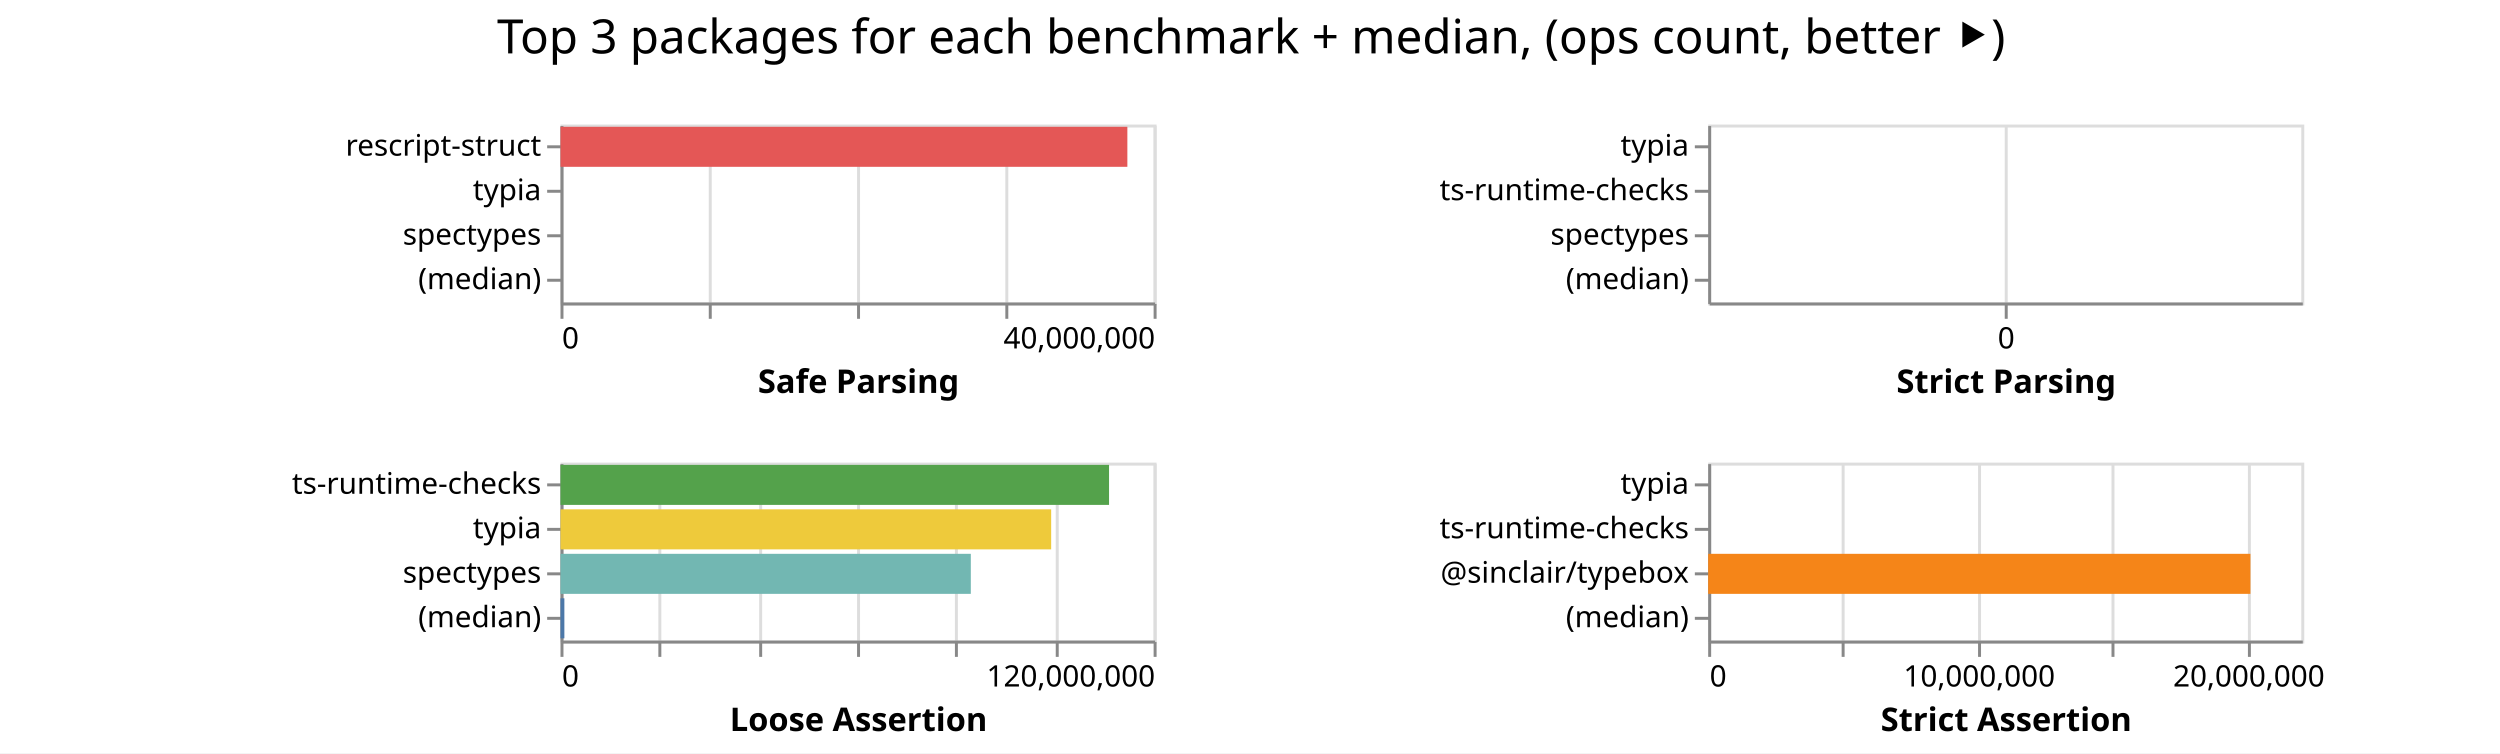
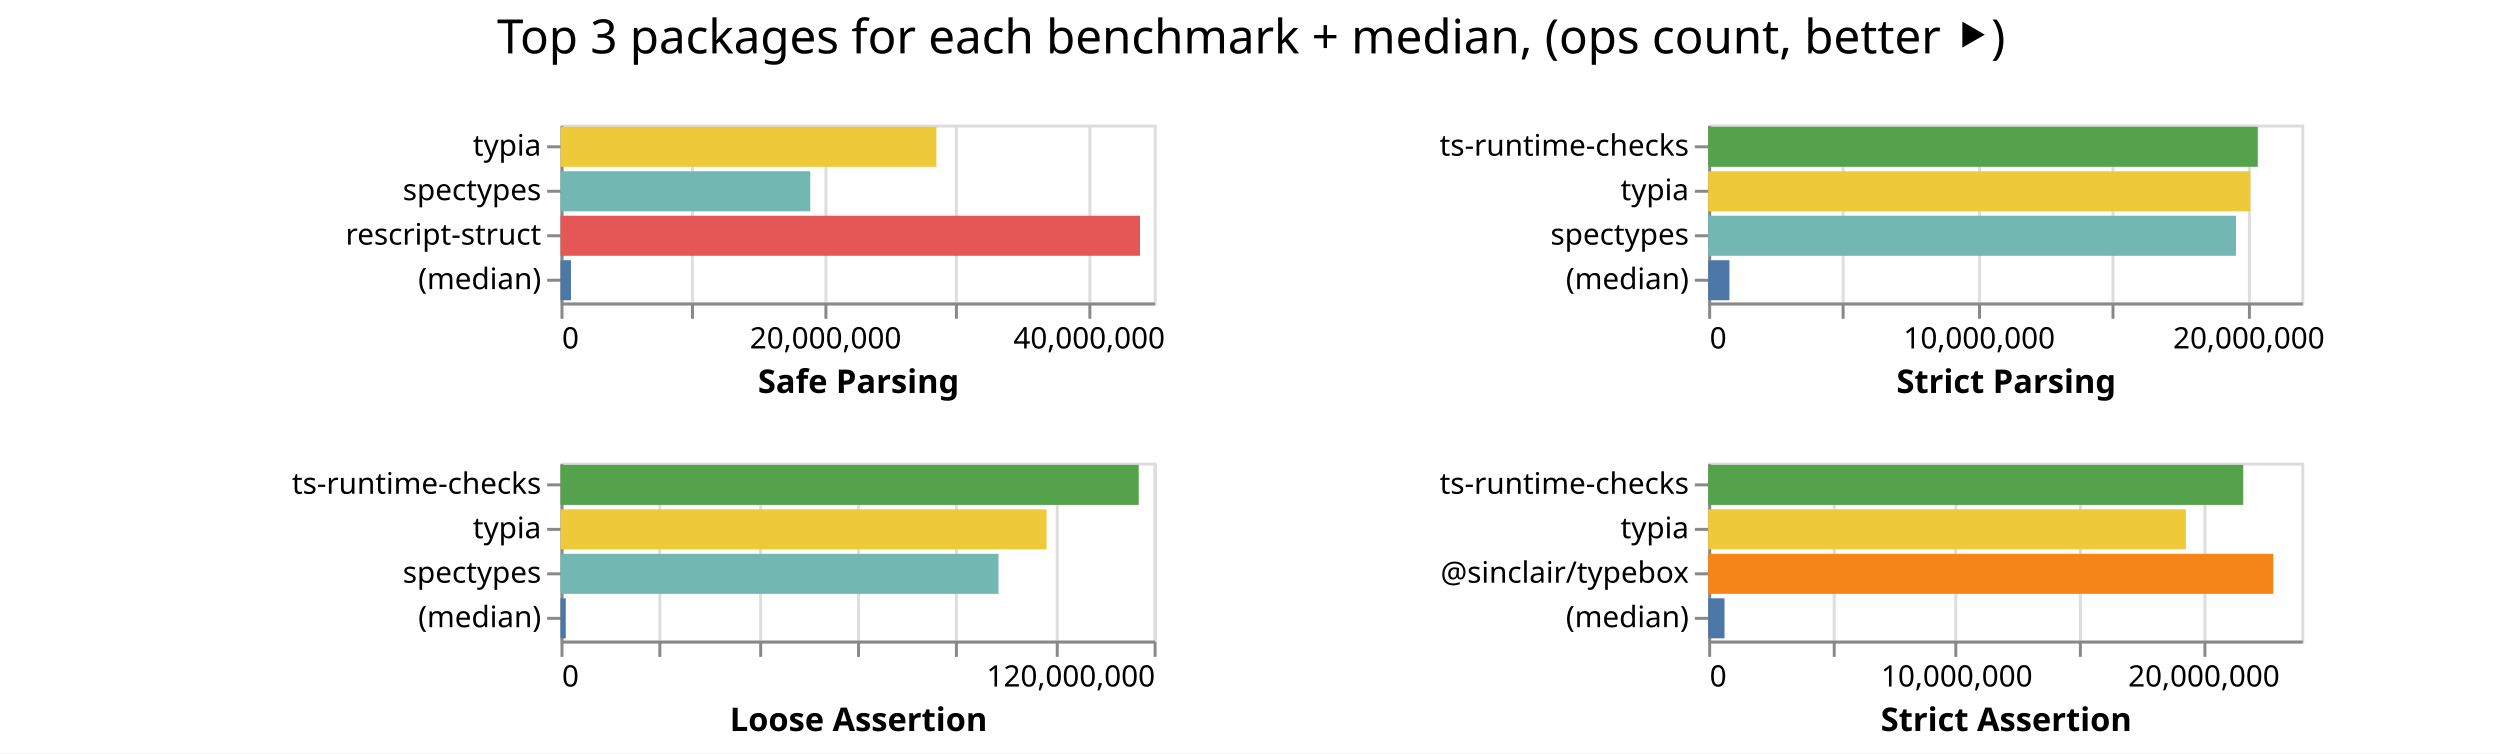
<svg xmlns="http://www.w3.org/2000/svg" class="marks" width="843" height="254">
  <path fill="#fff" d="M0 0h843v254H0z" />
  <g class="mark-group role-frame root" aria-roledescription="group mark container" fill="none" stroke-miterlimit="10">
    <path class="background" aria-hidden="true" d="M189 42Z" />
    <g class="mark-group role-scope child__Safe_Parsing_group" aria-roledescription="group mark container">
      <path class="background" aria-hidden="true" d="M189.5 42.5h200v60h-200Z" stroke="#ddd" />
      <g class="mark-group role-axis" aria-hidden="true">
        <path class="background" aria-hidden="true" d="M189.5 102.5Z" pointer-events="none" />
        <g class="mark-rule role-axis-grid" pointer-events="none" stroke="#ddd">
-           <path d="M189.5 102.5v-60M239.5 102.5v-60M289.5 102.5v-60M339.5 102.5v-60M389.5 102.5v-60" />
+           <path d="M189.5 102.5v-60M233.5 102.5v-60M278.5 102.5v-60M322.5 102.5v-60M367.5 102.5v-60" />
        </g>
      </g>
-       <g pointer-events="none" class="mark-group role-axis" aria-roledescription="axis" aria-label="X-axis titled 'Safe Parsing' for a linear scale with values from 0 to 40,000,000">
+       <g pointer-events="none" class="mark-group role-axis" aria-roledescription="axis" aria-label="X-axis titled 'Safe Parsing' for a linear scale with values from 0 to 45,000,000">
        <path class="background" aria-hidden="true" d="M189.5 102.5Z" />
        <g class="mark-rule role-axis-tick" stroke="#888">
-           <path d="M189.5 102.5v5M239.5 102.5v5M289.5 102.5v5M339.5 102.5v5M389.5 102.5v5" />
+           <path d="M189.5 102.5v5M233.5 102.5v5M278.5 102.5v5M322.5 102.5v5M367.5 102.5v5" />
        </g>
        <g class="mark-text role-axis-label" font-family="sans-serif" font-size="10" fill="#000">
          <text transform="translate(189.5 117.5)">0</text>
-           <text text-anchor="end" transform="translate(389.5 117.5)">40,000,000</text>
+           <text text-anchor="middle" transform="translate(278.389 117.5)">20,000,000</text>
+           <text text-anchor="middle" transform="translate(367.278 117.5)">40,000,000</text>
        </g>
        <path stroke="#888" d="M189.5 102.5h200" class="mark-rule role-axis-domain" />
        <text text-anchor="middle" transform="translate(289.5 132.5)" font-family="sans-serif" font-size="11" font-weight="bold" fill="#000" class="mark-text role-axis-title">Safe Parsing</text>
      </g>
-       <g pointer-events="none" class="mark-group role-axis" aria-roledescription="axis" aria-label="Y-axis for a discrete scale with 4 values: rescript-struct, typia, spectypes, (median)">
+       <g pointer-events="none" class="mark-group role-axis" aria-roledescription="axis" aria-label="Y-axis for a discrete scale with 4 values: typia, spectypes, rescript-struct, (median)">
        <path class="background" aria-hidden="true" d="M189.5 42.5Z" />
        <g class="mark-rule role-axis-tick" stroke="#888">
          <path d="M189.5 49.5h-5M189.5 64.5h-5M189.5 79.5h-5M189.5 94.5h-5" />
        </g>
        <g class="mark-text role-axis-label" text-anchor="end" font-family="sans-serif" font-size="10" fill="#000">
-           <text transform="translate(182.5 52.5)">rescript-struct</text>
-           <text transform="translate(182.5 67.5)">typia</text>
-           <text transform="translate(182.5 82.5)">spectypes</text>
+           <text transform="translate(182.5 52.5)">typia</text>
+           <text transform="translate(182.5 67.5)">spectypes</text>
+           <text transform="translate(182.5 82.5)">rescript-struct</text>
          <text transform="translate(182.5 97.5)">(median)</text>
        </g>
        <path stroke="#888" d="M189.5 42.5v60" class="mark-rule role-axis-domain" />
      </g>
      <g class="mark-rect role-mark child__Safe_Parsing_marks" aria-roledescription="rect mark container">
-         <path aria-label="Safe Parsing: 38229355; name: rescript-struct" aria-roledescription="bar" d="M189 42.75h191.147v13.5H189Z" fill="#e45756" />
-         <path aria-label="Safe Parsing: 20917519; name: typia" aria-roledescription="bar" d="M189 57.75v13.5Z" fill="#eeca3b" />
-         <path aria-label="Safe Parsing: 13174308; name: spectypes" aria-roledescription="bar" d="M189 72.75v13.5Z" fill="#72b7b2" />
-         <path aria-label="Safe Parsing: 699680; name: (median)" aria-roledescription="bar" d="M189 87.75v13.5Z" fill="#4c78a8" />
+         <path aria-label="Safe Parsing: 28522637; name: typia" aria-roledescription="bar" d="M189 42.75h126.767v13.5H189Z" fill="#eeca3b" />
+         <path aria-label="Safe Parsing: 18951268; name: spectypes" aria-roledescription="bar" d="M189 57.75h84.228v13.5H189Z" fill="#72b7b2" />
+         <path aria-label="Safe Parsing: 43968374; name: rescript-struct" aria-roledescription="bar" d="M189 72.75h195.415v13.5H189Z" fill="#e45756" />
+         <path aria-label="Safe Parsing: 795225; name: (median)" aria-roledescription="bar" d="M189 87.75h3.534v13.5H189Z" fill="#4c78a8" />
      </g>
    </g>
    <g class="mark-group role-scope child__Strict_Parsing_group" aria-roledescription="group mark container">
      <path class="background" aria-hidden="true" d="M576.5 42.5h200v60h-200Z" stroke="#ddd" />
      <g class="mark-group role-axis" aria-hidden="true">
        <path class="background" aria-hidden="true" d="M576.5 102.5Z" pointer-events="none" />
-         <path stroke="#ddd" d="M676.5 102.5v-60" class="mark-rule role-axis-grid" pointer-events="none" />
+         <g class="mark-rule role-axis-grid" pointer-events="none" stroke="#ddd">
+           <path d="M576.5 102.5v-60M621.5 102.5v-60M667.5 102.5v-60M712.5 102.5v-60M758.5 102.5v-60" />
+         </g>
      </g>
-       <g pointer-events="none" class="mark-group role-axis" aria-roledescription="axis" aria-label="X-axis titled 'Strict Parsing' for a linear scale with values from 0 to 0">
+       <g pointer-events="none" class="mark-group role-axis" aria-roledescription="axis" aria-label="X-axis titled 'Strict Parsing' for a linear scale with values from 0 to 22,000,000">
        <path class="background" aria-hidden="true" d="M576.5 102.5Z" />
-         <path stroke="#888" d="M676.5 102.5v5" class="mark-rule role-axis-tick" />
-         <text text-anchor="middle" transform="translate(676.5 117.5)" font-family="sans-serif" font-size="10" fill="#000" class="mark-text role-axis-label">0</text>
+         <g class="mark-rule role-axis-tick" stroke="#888">
+           <path d="M576.5 102.5v5M621.5 102.5v5M667.5 102.5v5M712.5 102.5v5M758.5 102.5v5" />
+         </g>
+         <g class="mark-text role-axis-label" font-family="sans-serif" font-size="10" fill="#000">
+           <text transform="translate(576.5 117.5)">0</text>
+           <text text-anchor="middle" transform="translate(667.41 117.5)">10,000,000</text>
+           <text text-anchor="middle" transform="translate(758.318 117.5)">20,000,000</text>
+         </g>
        <path stroke="#888" d="M576.5 102.5h200" class="mark-rule role-axis-domain" />
        <text text-anchor="middle" transform="translate(676.5 132.5)" font-family="sans-serif" font-size="11" font-weight="bold" fill="#000" class="mark-text role-axis-title">Strict Parsing</text>
      </g>
-       <g pointer-events="none" class="mark-group role-axis" aria-roledescription="axis" aria-label="Y-axis for a discrete scale with 4 values: typia, ts-runtime-checks, spectypes, (median)">
+       <g pointer-events="none" class="mark-group role-axis" aria-roledescription="axis" aria-label="Y-axis for a discrete scale with 4 values: ts-runtime-checks, typia, spectypes, (median)">
        <path class="background" aria-hidden="true" d="M576.5 42.5Z" />
        <g class="mark-rule role-axis-tick" stroke="#888">
          <path d="M576.5 49.5h-5M576.5 64.5h-5M576.5 79.5h-5M576.5 94.5h-5" />
        </g>
        <g class="mark-text role-axis-label" text-anchor="end" font-family="sans-serif" font-size="10" fill="#000">
-           <text transform="translate(569.5 52.5)">typia</text>
-           <text transform="translate(569.5 67.5)">ts-runtime-checks</text>
+           <text transform="translate(569.5 52.5)">ts-runtime-checks</text>
+           <text transform="translate(569.5 67.5)">typia</text>
          <text transform="translate(569.5 82.5)">spectypes</text>
          <text transform="translate(569.5 97.5)">(median)</text>
        </g>
        <path stroke="#888" d="M576.5 42.5v60" class="mark-rule role-axis-domain" />
      </g>
      <g class="mark-rect role-mark child__Strict_Parsing_marks" aria-roledescription="rect mark container">
-         <path aria-label="Strict Parsing: 21293601; name: typia" aria-roledescription="bar" d="M576 42.75v13.5Z" fill="#eeca3b" />
-         <path aria-label="Strict Parsing: 19584636; name: ts-runtime-checks" aria-roledescription="bar" d="M576 57.75v13.5Z" fill="#54a24b" />
-         <path aria-label="Strict Parsing: 16007084; name: spectypes" aria-roledescription="bar" d="M576 72.75v13.5Z" fill="#72b7b2" />
-         <path aria-label="Strict Parsing: 759801; name: (median)" aria-roledescription="bar" d="M576 87.75v13.5Z" fill="#4c78a8" />
+         <path aria-label="Strict Parsing: 20385712; name: ts-runtime-checks" aria-roledescription="bar" d="M576 42.75h185.325v13.5H576Z" fill="#54a24b" />
+         <path aria-label="Strict Parsing: 20109238; name: typia" aria-roledescription="bar" d="M576 57.75h182.811v13.5H576Z" fill="#eeca3b" />
+         <path aria-label="Strict Parsing: 19576956; name: spectypes" aria-roledescription="bar" d="M576 72.75h177.972v13.5H576Z" fill="#72b7b2" />
+         <path aria-label="Strict Parsing: 788393; name: (median)" aria-roledescription="bar" d="M576 87.75h7.167v13.5H576Z" fill="#4c78a8" />
      </g>
    </g>
    <g class="mark-group role-scope child__Loose_Assertion_group" aria-roledescription="group mark container">
      <path class="background" aria-hidden="true" d="M189.5 156.5h200v60h-200Z" stroke="#ddd" />
      <g class="mark-group role-axis" aria-hidden="true">
        <path class="background" aria-hidden="true" d="M189.5 216.5Z" pointer-events="none" />
        <g class="mark-rule role-axis-grid" pointer-events="none" stroke="#ddd">
          <path d="M189.5 216.5v-60M222.5 216.5v-60M256.5 216.5v-60M289.5 216.5v-60M322.5 216.5v-60M356.5 216.5v-60M389.5 216.5v-60" />
        </g>
      </g>
      <g pointer-events="none" class="mark-group role-axis" aria-roledescription="axis" aria-label="X-axis titled 'Loose Assertion' for a linear scale with values from 0 to 120,000,000">
        <path class="background" aria-hidden="true" d="M189.5 216.5Z" />
        <g class="mark-rule role-axis-tick" stroke="#888">
          <path d="M189.5 216.5v5M222.5 216.5v5M256.5 216.5v5M289.5 216.5v5M322.5 216.5v5M356.5 216.5v5M389.5 216.5v5" />
        </g>
        <g class="mark-text role-axis-label" font-family="sans-serif" font-size="10" fill="#000">
          <text transform="translate(189.5 231.5)">0</text>
          <text text-anchor="end" transform="translate(389.5 231.5)">120,000,000</text>
        </g>
        <path stroke="#888" d="M189.5 216.5h200" class="mark-rule role-axis-domain" />
        <text text-anchor="middle" transform="translate(289.5 246.5)" font-family="sans-serif" font-size="11" font-weight="bold" fill="#000" class="mark-text role-axis-title">Loose Assertion</text>
      </g>
      <g pointer-events="none" class="mark-group role-axis" aria-roledescription="axis" aria-label="Y-axis for a discrete scale with 4 values: ts-runtime-checks, typia, spectypes, (median)">
        <path class="background" aria-hidden="true" d="M189.5 156.5Z" />
        <g class="mark-rule role-axis-tick" stroke="#888">
          <path d="M189.5 163.5h-5M189.5 178.5h-5M189.5 193.5h-5M189.5 208.5h-5" />
        </g>
        <g class="mark-text role-axis-label" text-anchor="end" font-family="sans-serif" font-size="10" fill="#000">
          <text transform="translate(182.5 166.5)">ts-runtime-checks</text>
          <text transform="translate(182.5 181.5)">typia</text>
          <text transform="translate(182.5 196.5)">spectypes</text>
          <text transform="translate(182.5 211.5)">(median)</text>
        </g>
        <path stroke="#888" d="M189.5 156.5v60" class="mark-rule role-axis-domain" />
      </g>
      <g class="mark-rect role-mark child__Loose_Assertion_marks" aria-roledescription="rect mark container">
-         <path aria-label="Loose Assertion: 110981782; name: ts-runtime-checks" aria-roledescription="bar" d="M189 156.75h184.97v13.5H189Z" fill="#54a24b" />
-         <path aria-label="Loose Assertion: 99270630; name: typia" aria-roledescription="bar" d="M189 171.75h165.451v13.5H189Z" fill="#eeca3b" />
-         <path aria-label="Loose Assertion: 83014678; name: spectypes" aria-roledescription="bar" d="M189 186.75h138.358v13.5H189Z" fill="#72b7b2" />
-         <path aria-label="Loose Assertion: 782702; name: (median)" aria-roledescription="bar" d="M189 201.75h1.305v13.5H189Z" fill="#4c78a8" />
+         <path aria-label="Loose Assertion: 116984577; name: ts-runtime-checks" aria-roledescription="bar" d="M189 156.75h194.974v13.5H189Z" fill="#54a24b" />
+         <path aria-label="Loose Assertion: 98344395; name: typia" aria-roledescription="bar" d="M189 171.75h163.907v13.5H189Z" fill="#eeca3b" />
+         <path aria-label="Loose Assertion: 88618040; name: spectypes" aria-roledescription="bar" d="M189 186.75h147.697v13.5H189Z" fill="#72b7b2" />
+         <path aria-label="Loose Assertion: 1065846; name: (median)" aria-roledescription="bar" d="M189 201.75h1.776v13.5H189Z" fill="#4c78a8" />
      </g>
    </g>
    <g class="mark-group role-scope child__Strict_Assertion_group" aria-roledescription="group mark container">
      <path class="background" aria-hidden="true" d="M576.5 156.5h200v60h-200Z" stroke="#ddd" />
      <g class="mark-group role-axis" aria-hidden="true">
        <path class="background" aria-hidden="true" d="M576.5 216.5Z" pointer-events="none" />
        <g class="mark-rule role-axis-grid" pointer-events="none" stroke="#ddd">
-           <path d="M576.5 216.5v-60M621.5 216.5v-60M667.5 216.5v-60M712.5 216.5v-60M758.5 216.5v-60" />
+           <path d="M576.5 216.5v-60M618.5 216.5v-60M659.5 216.5v-60M701.5 216.5v-60M743.5 216.5v-60" />
        </g>
      </g>
-       <g pointer-events="none" class="mark-group role-axis" aria-roledescription="axis" aria-label="X-axis titled 'Strict Assertion' for a linear scale with values from 0 to 22,000,000">
+       <g pointer-events="none" class="mark-group role-axis" aria-roledescription="axis" aria-label="X-axis titled 'Strict Assertion' for a linear scale with values from 0 to 24,000,000">
        <path class="background" aria-hidden="true" d="M576.5 216.5Z" />
        <g class="mark-rule role-axis-tick" stroke="#888">
-           <path d="M576.5 216.5v5M621.5 216.5v5M667.5 216.5v5M712.5 216.5v5M758.5 216.5v5" />
+           <path d="M576.5 216.5v5M618.5 216.5v5M659.5 216.5v5M701.5 216.5v5M743.5 216.5v5" />
        </g>
        <g class="mark-text role-axis-label" font-family="sans-serif" font-size="10" fill="#000">
          <text transform="translate(576.5 231.5)">0</text>
-           <text text-anchor="middle" transform="translate(667.41 231.5)">10,000,000</text>
-           <text text-anchor="middle" transform="translate(758.318 231.5)">20,000,000</text>
+           <text text-anchor="middle" transform="translate(659.833 231.5)">10,000,000</text>
+           <text text-anchor="middle" transform="translate(743.167 231.5)">20,000,000</text>
        </g>
        <path stroke="#888" d="M576.5 216.5h200" class="mark-rule role-axis-domain" />
        <text text-anchor="middle" transform="translate(676.5 246.5)" font-family="sans-serif" font-size="11" font-weight="bold" fill="#000" class="mark-text role-axis-title">Strict Assertion</text>
      </g>
-       <g pointer-events="none" class="mark-group role-axis" aria-roledescription="axis" aria-label="Y-axis for a discrete scale with 4 values: typia, ts-runtime-checks, @sinclair/typebox, (median)">
+       <g pointer-events="none" class="mark-group role-axis" aria-roledescription="axis" aria-label="Y-axis for a discrete scale with 4 values: ts-runtime-checks, typia, @sinclair/typebox, (median)">
        <path class="background" aria-hidden="true" d="M576.5 156.5Z" />
        <g class="mark-rule role-axis-tick" stroke="#888">
          <path d="M576.5 163.5h-5M576.5 178.5h-5M576.5 193.5h-5M576.5 208.5h-5" />
        </g>
        <g class="mark-text role-axis-label" text-anchor="end" font-family="sans-serif" font-size="10" fill="#000">
-           <text transform="translate(569.5 166.5)">typia</text>
-           <text transform="translate(569.5 181.5)">ts-runtime-checks</text>
+           <text transform="translate(569.5 166.5)">ts-runtime-checks</text>
+           <text transform="translate(569.5 181.5)">typia</text>
          <text transform="translate(569.5 196.5)">@sinclair/typebox</text>
          <text transform="translate(569.5 211.5)">(median)</text>
        </g>
        <path stroke="#888" d="M576.5 156.5v60" class="mark-rule role-axis-domain" />
      </g>
      <g class="mark-rect role-mark child__Strict_Assertion_marks" aria-roledescription="rect mark container">
-         <path aria-label="Strict Assertion: 20803862; name: typia" aria-roledescription="bar" d="M576 156.75v13.5Z" fill="#eeca3b" />
-         <path aria-label="Strict Assertion: 20235437; name: ts-runtime-checks" aria-roledescription="bar" d="M576 171.75v13.5Z" fill="#54a24b" />
-         <path aria-label="Strict Assertion: 20112772; name: @sinclair/typebox" aria-roledescription="bar" d="M576 186.75h182.843v13.5H576Z" fill="#f58518" />
-         <path aria-label="Strict Assertion: 612896.5; name: (median)" aria-roledescription="bar" d="M576 201.75v13.5Z" fill="#4c78a8" />
+         <path aria-label="Strict Assertion: 21649594; name: ts-runtime-checks" aria-roledescription="bar" d="M576 156.75h180.413v13.5H576Z" fill="#54a24b" />
+         <path aria-label="Strict Assertion: 19328724; name: typia" aria-roledescription="bar" d="M576 171.75h161.073v13.5H576Z" fill="#eeca3b" />
+         <path aria-label="Strict Assertion: 22867123; name: @sinclair/typebox" aria-roledescription="bar" d="M576 186.75h190.56v13.5H576Z" fill="#f58518" />
+         <path aria-label="Strict Assertion: 660119.5; name: (median)" aria-roledescription="bar" d="M576 201.75h5.501v13.5H576Z" fill="#4c78a8" />
      </g>
    </g>
    <g class="mark-group role-title">
      <path class="background" aria-hidden="true" d="M421.91 5Z" pointer-events="none" />
      <text text-anchor="middle" transform="translate(421.91 18)" font-family="sans-serif" font-size="16" fill="#000" class="mark-text role-title-text" aria-roledescription="title" aria-label="Title text 'Top 3 packages for each benchmark + median, (ops count, better ⯈)'" pointer-events="none">Top 3 packages for each benchmark + median, (ops count, better ⯈)</text>
    </g>
  </g>
</svg>
